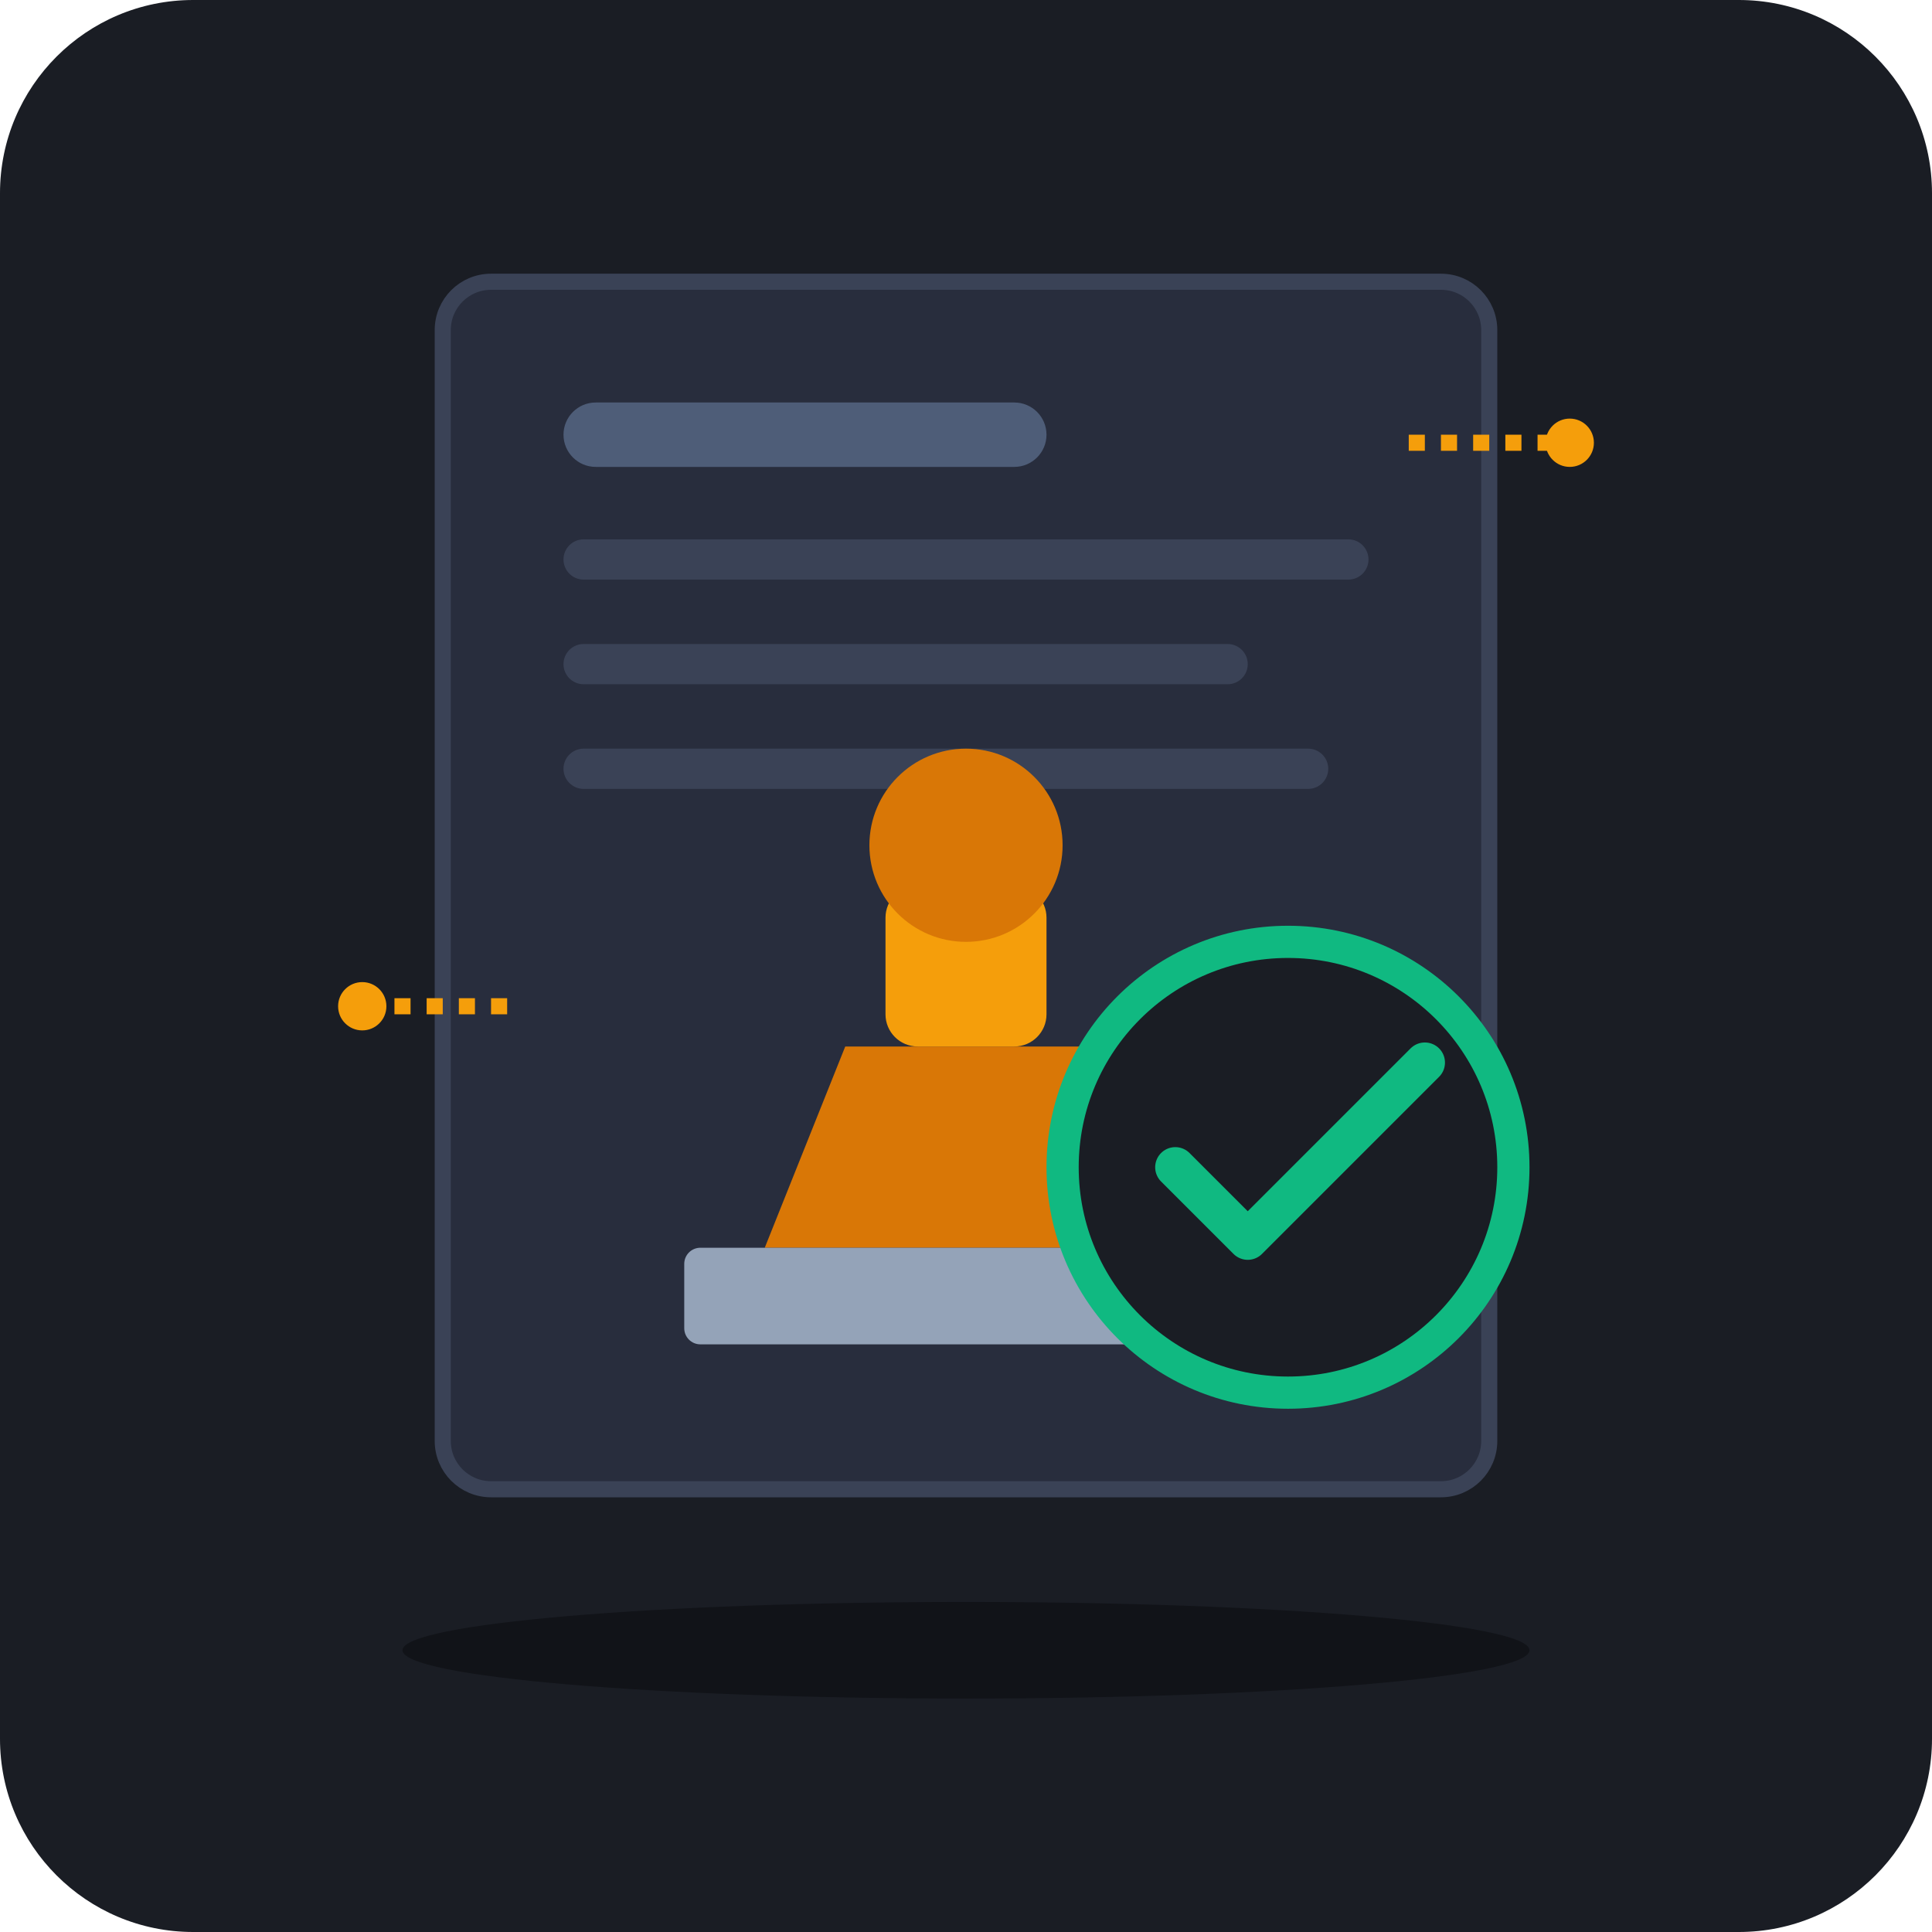
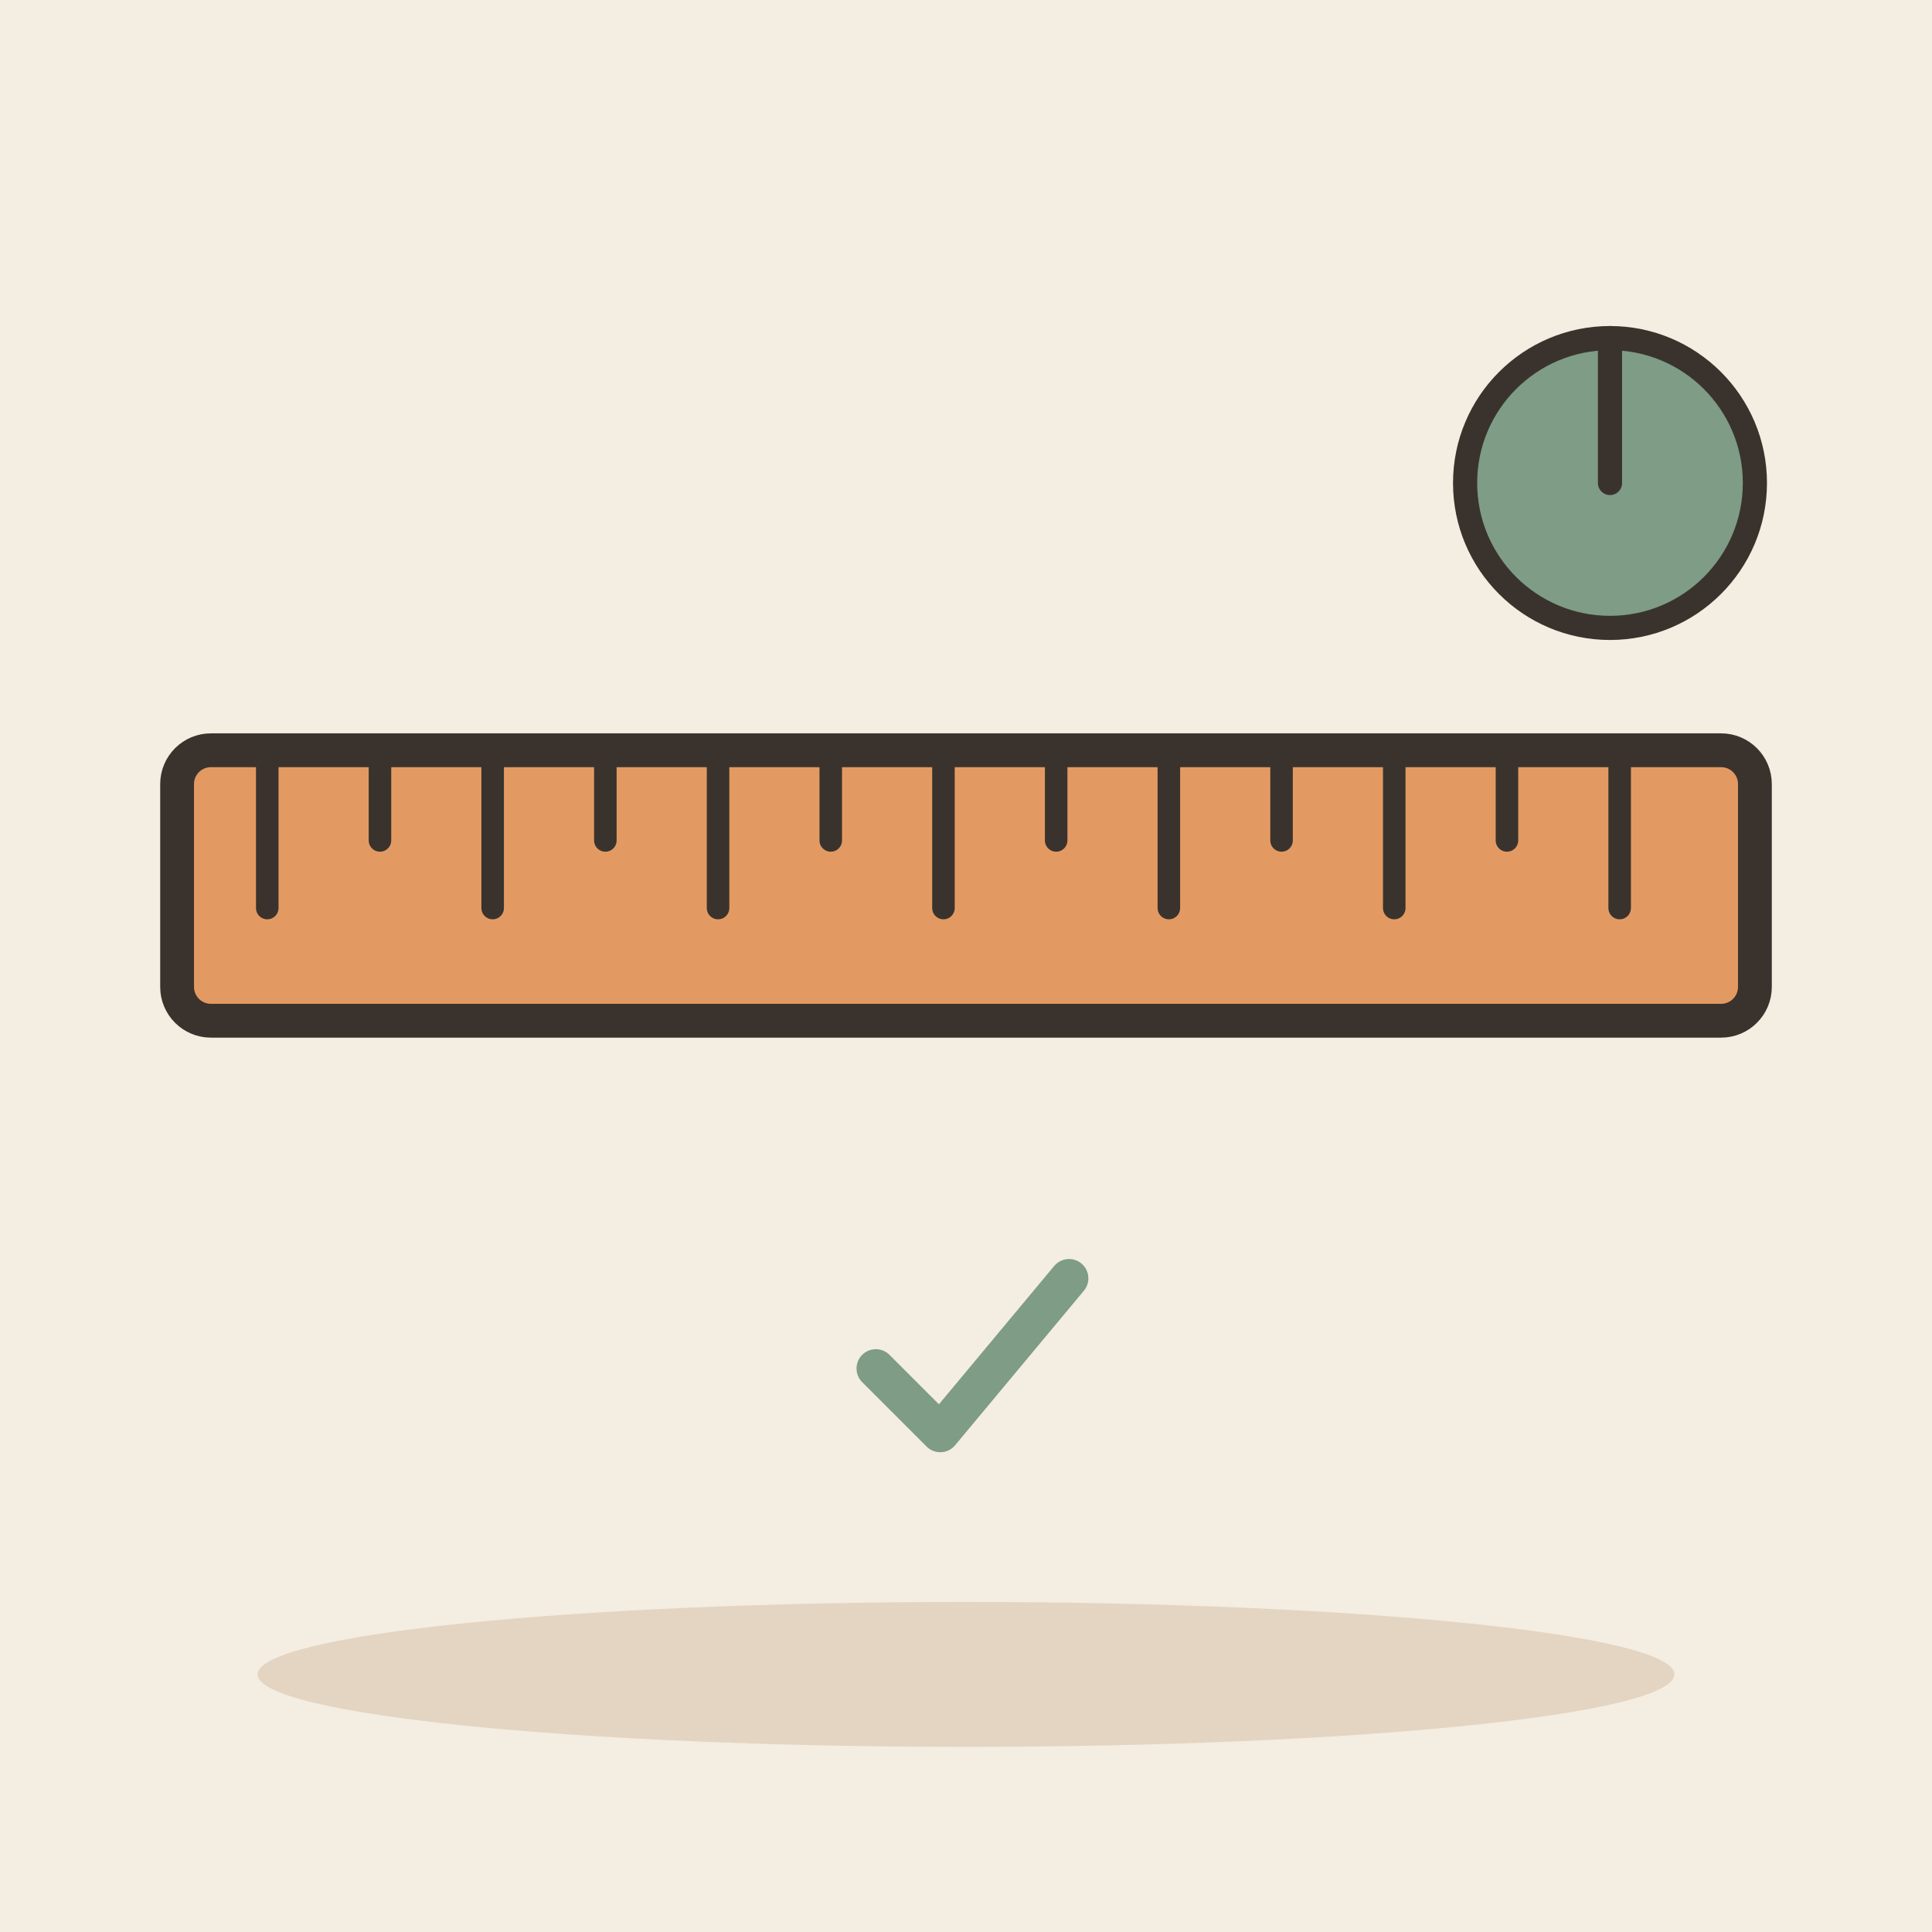
- <svg xmlns="http://www.w3.org/2000/svg" width="240" height="240" viewBox="0 0 240 240">
-   <rect width="240" height="240" rx="24" fill="#1A1D24" />
-   <g transform="translate(30, 25)">
-     <rect x="25" y="10" width="130" height="150" rx="6" fill="#282D3D" stroke="#3A4256" stroke-width="2" />
-     <rect x="40" y="25" width="60" height="8" rx="4" fill="#4E5D78" />
-     <rect x="40" y="42" width="100" height="5" rx="2.5" fill="#3A4256" />
-     <rect x="40" y="55" width="85" height="5" rx="2.5" fill="#3A4256" />
-     <rect x="40" y="68" width="95" height="5" rx="2.5" fill="#3A4256" />
-     <path d="M75 105 L105 105 L115 130 L65 130 Z" fill="#D97706" />
-     <rect x="80" y="85" width="20" height="20" rx="4" fill="#F59E0B" />
-     <circle cx="90" cy="80" r="12" fill="#D97706" />
-     <rect x="55" y="130" width="70" height="12" rx="2" fill="#94A3B8" />
-     <circle cx="130" cy="120" r="28" fill="#1A1D24" stroke="#10B981" stroke-width="4" />
-     <path d="M116 120 L125 129 L147 107" fill="none" stroke="#10B981" stroke-width="5" stroke-linecap="round" stroke-linejoin="round" />
-     <path d="M15 100 L35 100" stroke="#F59E0B" stroke-width="2" stroke-dasharray="2 2" />
-     <path d="M145 30 L165 30" stroke="#F59E0B" stroke-width="2" stroke-dasharray="2 2" />
-     <circle cx="15" cy="100" r="3" fill="#F59E0B" />
-     <circle cx="165" cy="30" r="3" fill="#F59E0B" />
+ <svg xmlns="http://www.w3.org/2000/svg" viewBox="0 0 240 240" data-style="editorial">
+   <rect width="240" height="240" fill="#F4EDE2" />
+   <ellipse cx="120" cy="208" rx="88" ry="9" fill="#E3D5C1" />
+   <g transform="translate(120 110) scale(1.4 1.4)">
+     <rect x="-70" y="-12" width="140" height="24" rx="3" fill="#E39A62" stroke="#3A332D" stroke-width="3" stroke-linecap="round" stroke-linejoin="round" />
+     <path d="M-62 -12L-62 2" stroke="#3A332D" stroke-width="2" stroke-linecap="round" fill="none" />
+     <path d="M-52 -12L-52 -4" stroke="#3A332D" stroke-width="2" stroke-linecap="round" fill="none" />
+     <path d="M-42 -12L-42 2" stroke="#3A332D" stroke-width="2" stroke-linecap="round" fill="none" />
+     <path d="M-32 -12L-32 -4" stroke="#3A332D" stroke-width="2" stroke-linecap="round" fill="none" />
+     <path d="M-22 -12L-22 2" stroke="#3A332D" stroke-width="2" stroke-linecap="round" fill="none" />
+     <path d="M-12 -12L-12 -4" stroke="#3A332D" stroke-width="2" stroke-linecap="round" fill="none" />
+     <path d="M-2 -12L-2 2" stroke="#3A332D" stroke-width="2" stroke-linecap="round" fill="none" />
+     <path d="M8 -12L8 -4" stroke="#3A332D" stroke-width="2" stroke-linecap="round" fill="none" />
+     <path d="M18 -12L18 2" stroke="#3A332D" stroke-width="2" stroke-linecap="round" fill="none" />
+     <path d="M28 -12L28 -4" stroke="#3A332D" stroke-width="2" stroke-linecap="round" fill="none" />
+     <path d="M38 -12L38 2" stroke="#3A332D" stroke-width="2" stroke-linecap="round" fill="none" />
+     <path d="M48 -12L48 -4" stroke="#3A332D" stroke-width="2" stroke-linecap="round" fill="none" />
+     <path d="M58 -12L58 2" stroke="#3A332D" stroke-width="2" stroke-linecap="round" fill="none" />
  </g>
-   <ellipse cx="120" cy="205" rx="70" ry="6" fill="#111318" />
+   <g transform="translate(120 170) scale(0.8 0.8)">
+     <path d="M-14 0l10 10l20 -24" fill="none" stroke="#7E9C86" stroke-width="6" stroke-linecap="round" stroke-linejoin="round" />
+   </g>
+   <circle cx="200" cy="60" r="18" fill="#7E9C86" stroke="#3A332D" stroke-width="3" stroke-linecap="round" stroke-linejoin="round" />
+   <path d="M200 60L200 42A18 18 0 1 1 200.0 42.0Z" fill="#B4532F" stroke="#3A332D" stroke-width="3" stroke-linecap="round" stroke-linejoin="round" />
</svg>
